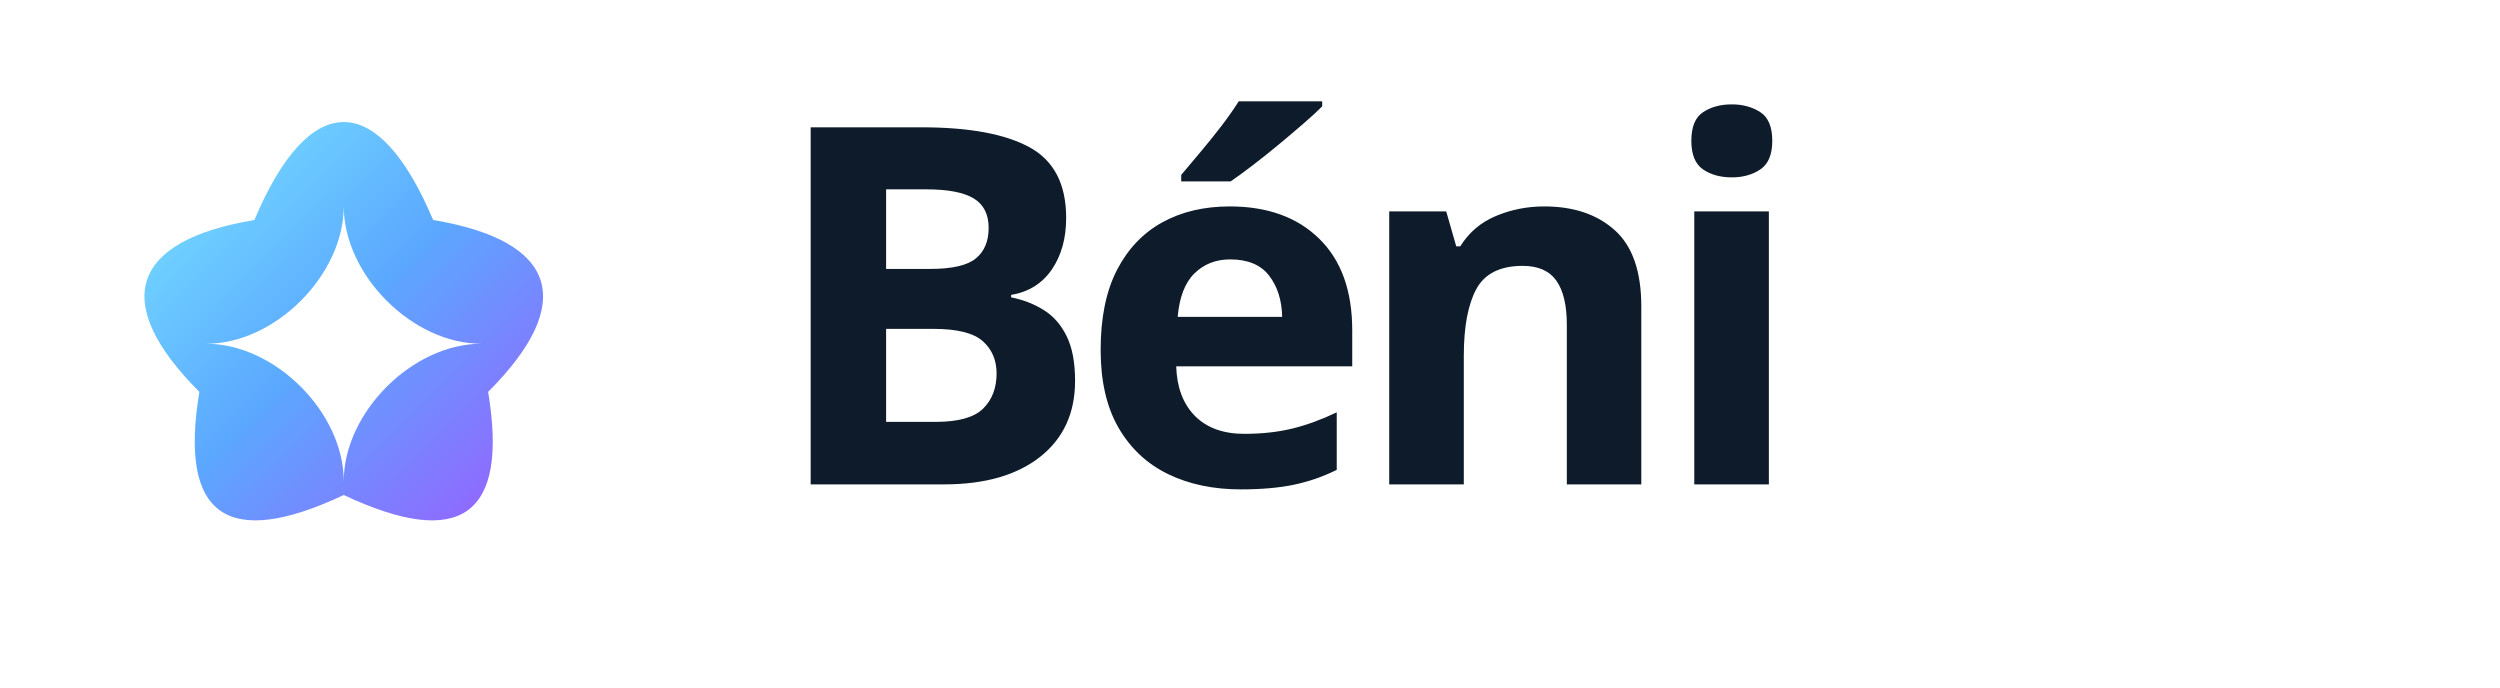
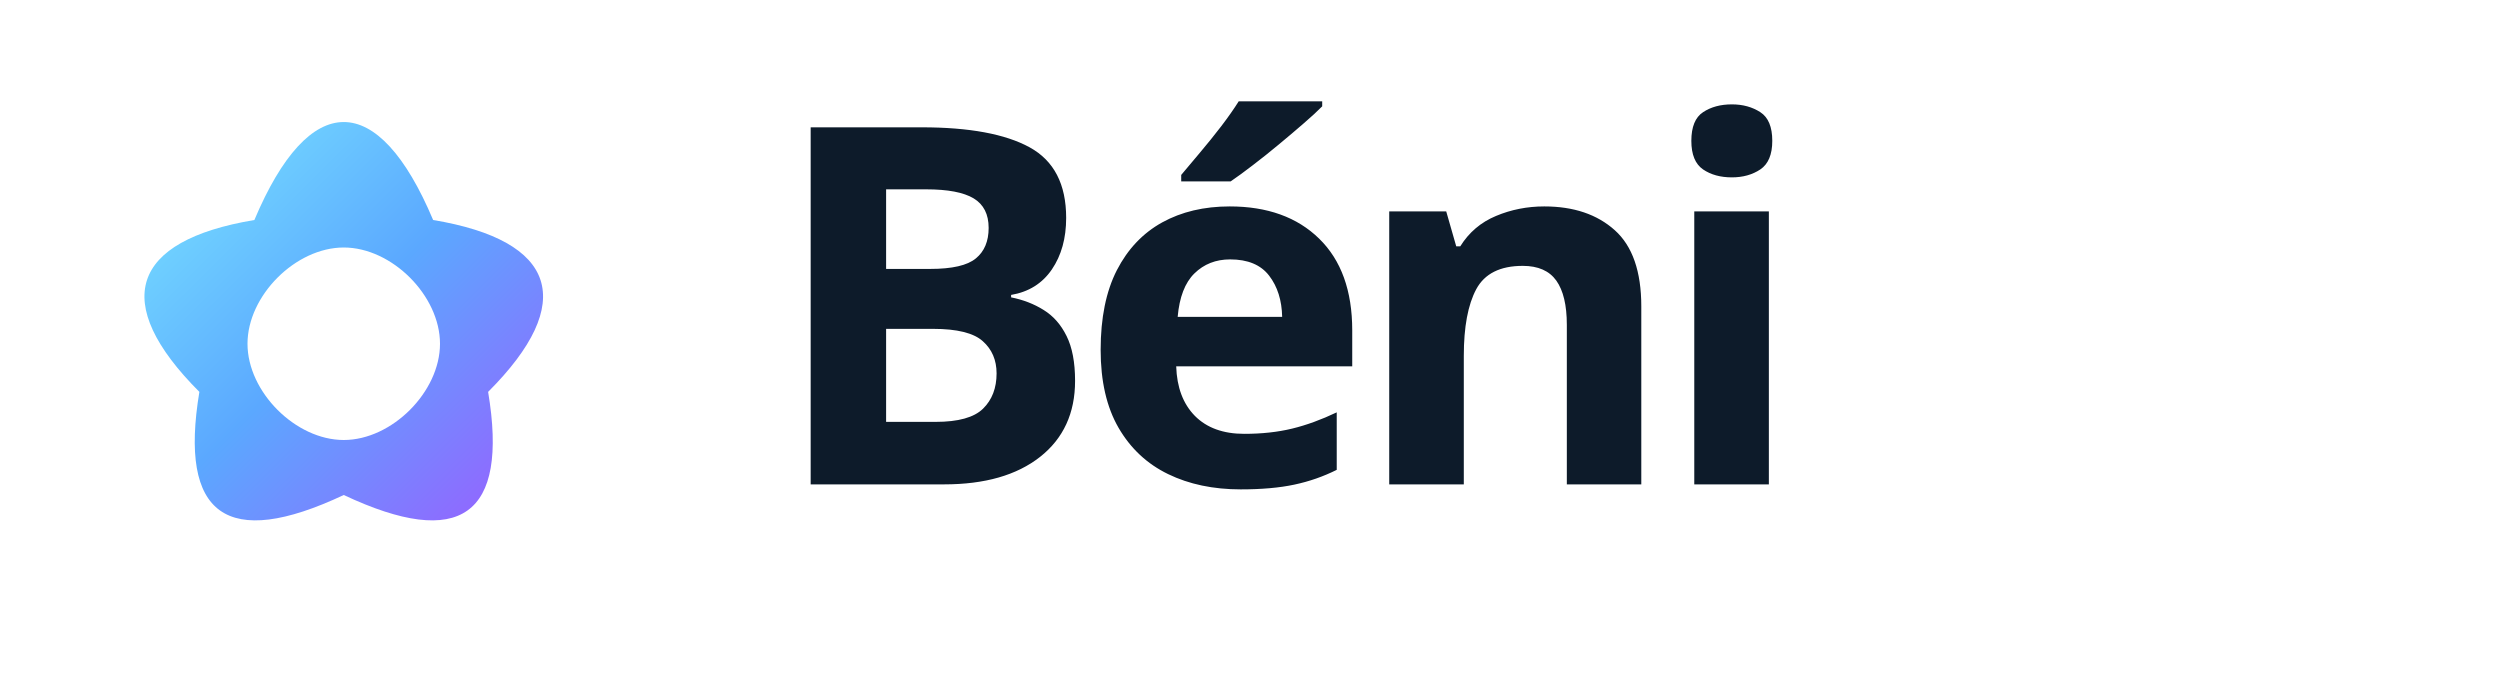
<svg xmlns="http://www.w3.org/2000/svg" viewBox="0 0 320 88">
  <defs>
    <linearGradient id="g" x1="0%" y1="0%" x2="100%" y2="100%">
      <stop offset="0%" stop-color="#7AE7FF" />
      <stop offset="50%" stop-color="#5BA8FF" />
      <stop offset="100%" stop-color="#9B5BFF" />
    </linearGradient>
  </defs>
  <g transform="scale(0.88)">
-     <path fill-rule="evenodd" fill="url(#g)" d="M 37 32 C 45 13, 55 13, 63 32 C 81 35, 84 44, 71 57 C 74 75, 67 80, 50 72 C 33 80, 26 75, 29 57 C 16 44, 19 35, 37 32 Z M 50 30 C 50 40 60 50 70 50 C 60 50 50 60 50 70 C 50 60 40 50 30 50 C 40 50 50 40 50 30 Z" />
+     <path fill-rule="evenodd" fill="url(#g)" d="M 37 32 C 45 13, 55 13, 63 32 C 81 35, 84 44, 71 57 C 74 75, 67 80, 50 72 C 33 80, 26 75, 29 57 C 16 44, 19 35, 37 32 Z M 50 36 C 57 36 64 43 64 50 C 64 57 57 64 50 64 C 43 64 36 57 36 50 C 36 43 43 36 50 36 Z" />
  </g>
  <text x="98" y="62" font-family="Manrope, system-ui, sans-serif" font-weight="800" font-size="64" fill="#0D1B2A" letter-spacing="-3">Béni</text>
</svg>
